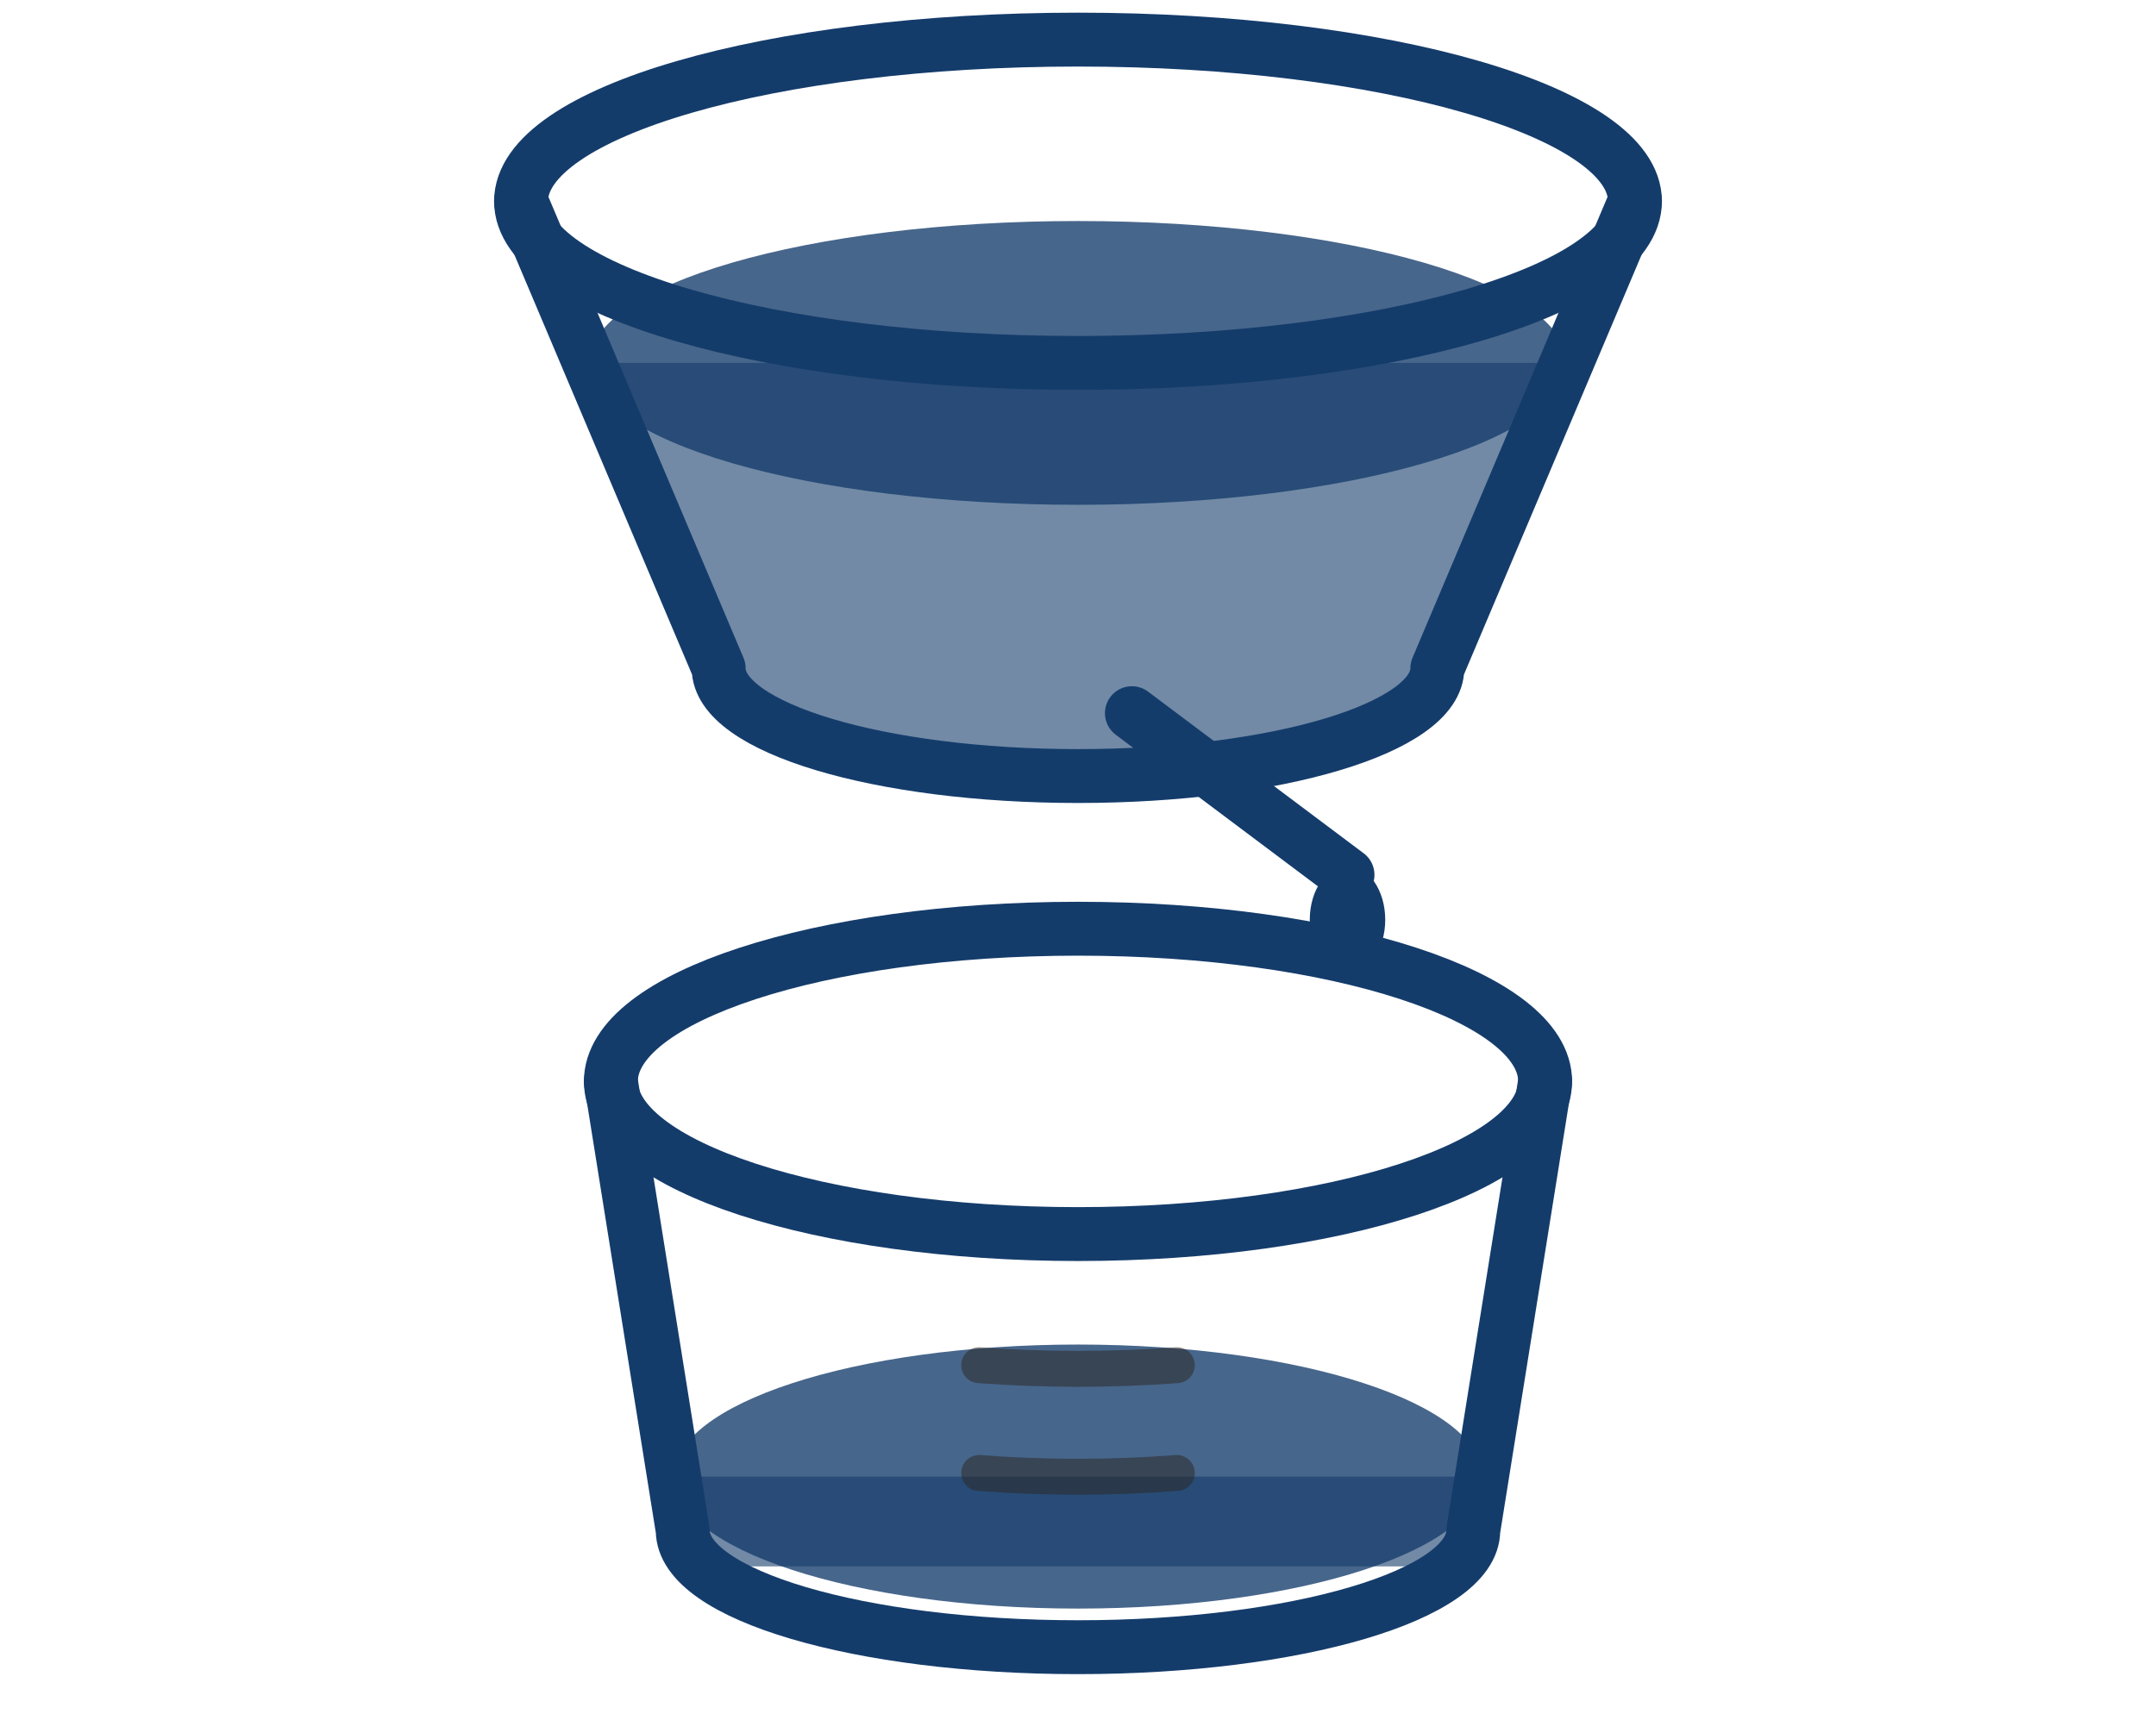
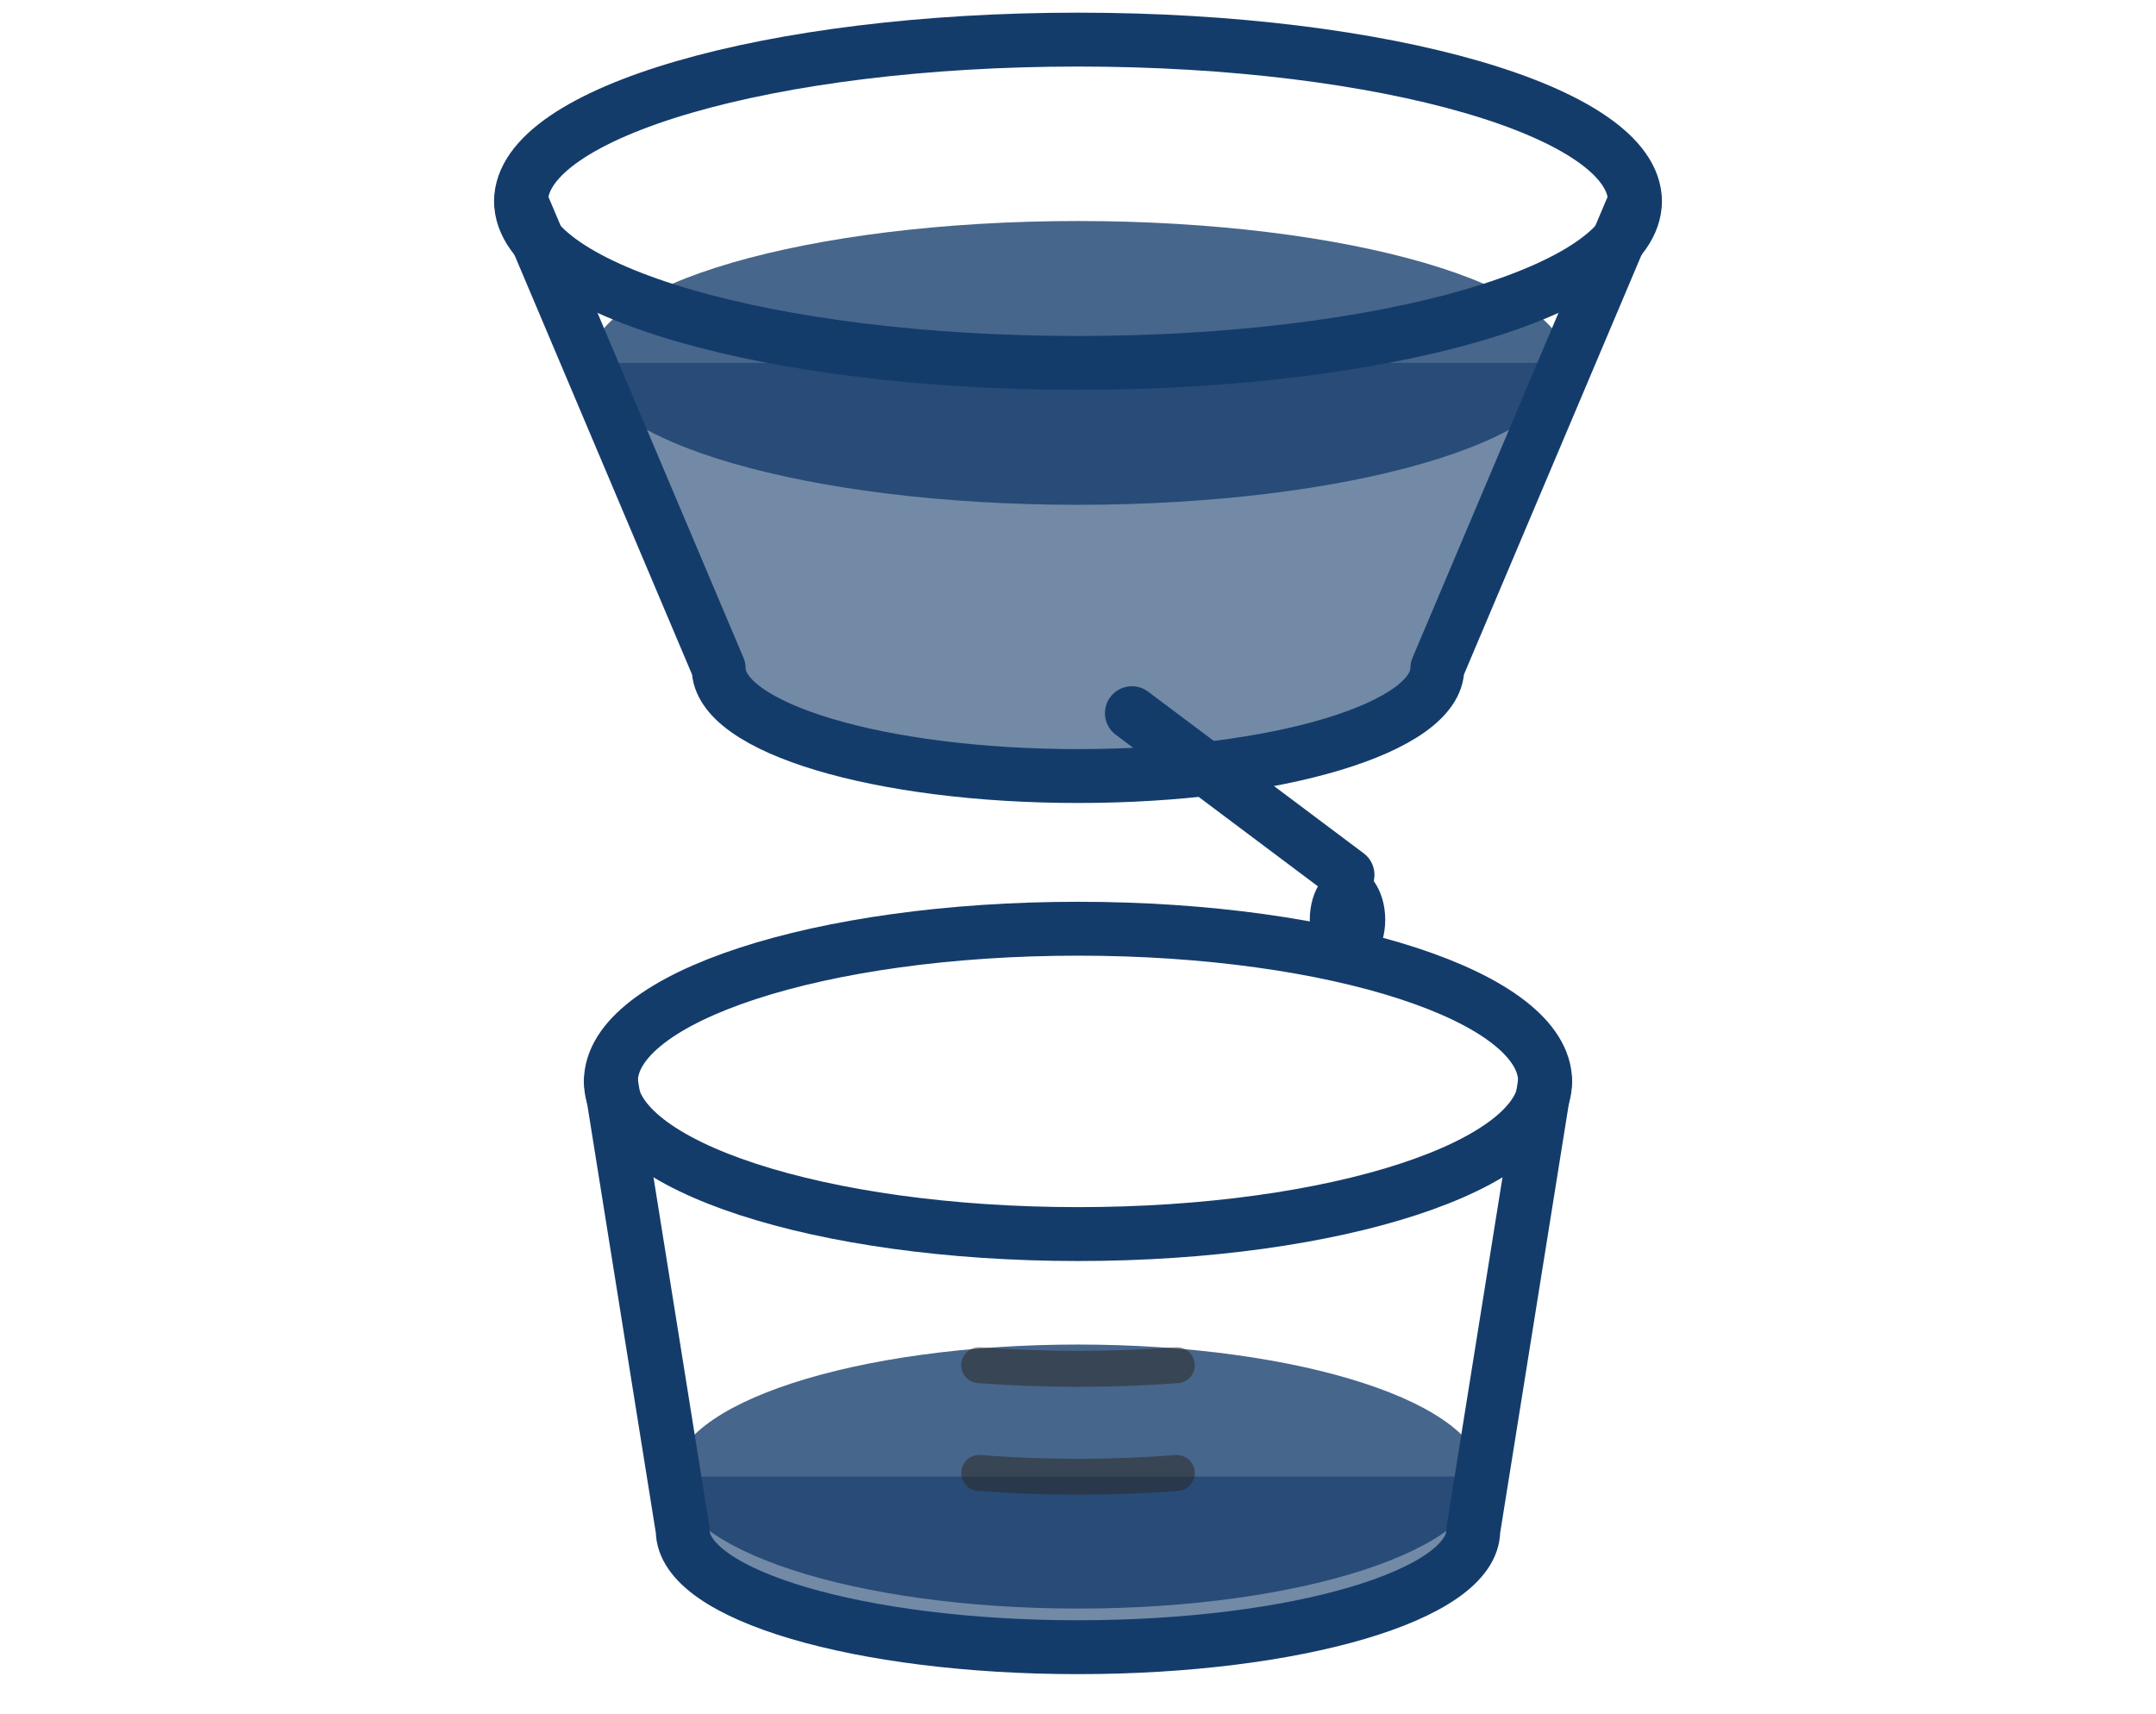
<svg xmlns="http://www.w3.org/2000/svg" width="122" height="97" viewBox="0 0 240 190">
  <defs>
-     <clipPath id="w-up">
+     <clipPath id="water-clock-upper-clip">
      <path d="M54 0 L186 0 L160 74 A40 12 0 0 1 80 74 Z" />
    </clipPath>
-     <clipPath id="w-lo">
+     <clipPath id="water-clock-lower-clip">
      <path d="M64 100 L176 100 L164 170 A44 13 0 0 1 76 170 Z" />
    </clipPath>
  </defs>
-   <g clip-path="url(#w-up)">
+   <g clip-path="url(#water-clock-upper-clip)">
    <rect x="54" y="40" width="132" height="52" fill="#143C6B" fill-opacity="0.60">
      <animate attributeName="y" values="40;70" dur="8s" repeatCount="indefinite" />
      <animate attributeName="height" values="52;22" dur="8s" repeatCount="indefinite" />
    </rect>
  </g>
  <ellipse cx="120" cy="40" rx="54.4" ry="15.8" fill="#143C6B" fill-opacity="0.78">
    <animate attributeName="cy" values="40;70" dur="8s" repeatCount="indefinite" />
    <animate attributeName="rx" values="54.4;41.7" dur="8s" repeatCount="indefinite" />
    <animate attributeName="ry" values="15.8;12.1" dur="8s" repeatCount="indefinite" />
  </ellipse>
  <ellipse cx="120" cy="22" rx="62" ry="18" fill="none" stroke="#143C6B" stroke-width="6" />
  <path d="M58 22 L80 74 A40 12 0 0 0 160 74 L182 22" fill="none" stroke="#143C6B" stroke-width="6" stroke-linecap="round" stroke-linejoin="round" />
  <line x1="126" y1="79" x2="150" y2="97" stroke="#143C6B" stroke-width="6" stroke-linecap="round" />
  <ellipse cx="150" cy="102" rx="4.2" ry="6" fill="#143C6B">
    <animate attributeName="cy" values="102;130" dur="1s" repeatCount="indefinite" />
    <animate attributeName="opacity" values="1;1;0" keyTimes="0;0.8;1" dur="1s" repeatCount="indefinite" />
  </ellipse>
-   <g clip-path="url(#w-lo)">
-     <rect x="64" y="164" width="112" height="10" fill="#143C6B" fill-opacity="0.60">
+   <g clip-path="url(#water-clock-lower-clip)">
+     <rect x="64" y="164" width="112" height="22" fill="#143C6B" fill-opacity="0.60">
      <animate attributeName="y" values="164;128" dur="8s" repeatCount="indefinite" />
      <animate attributeName="height" values="22;58" dur="8s" repeatCount="indefinite" />
    </rect>
  </g>
  <ellipse cx="120" cy="164" rx="45.0" ry="14.7" fill="#143C6B" fill-opacity="0.78">
    <animate attributeName="cy" values="164;128" dur="8s" repeatCount="indefinite" />
    <animate attributeName="rx" values="45.0;50.7" dur="8s" repeatCount="indefinite" />
    <animate attributeName="ry" values="14.7;16.6" dur="8s" repeatCount="indefinite" />
  </ellipse>
  <ellipse cx="120" cy="120" rx="52" ry="17" fill="none" stroke="#143C6B" stroke-width="6" />
  <path d="M68 120 L76 170 A44 13 0 0 0 164 170 L172 120" fill="none" stroke="#143C6B" stroke-width="6" stroke-linecap="round" stroke-linejoin="round" />
  <g fill="none" stroke="#2A2520" stroke-opacity="0.5" stroke-width="4" stroke-linecap="round">
    <path d="M109 151.6 A49.5 16.2 0 0 0 131 151.6" />
    <path d="M109 163.6 A47.4 15.5 0 0 0 131 163.6" />
  </g>
</svg>
